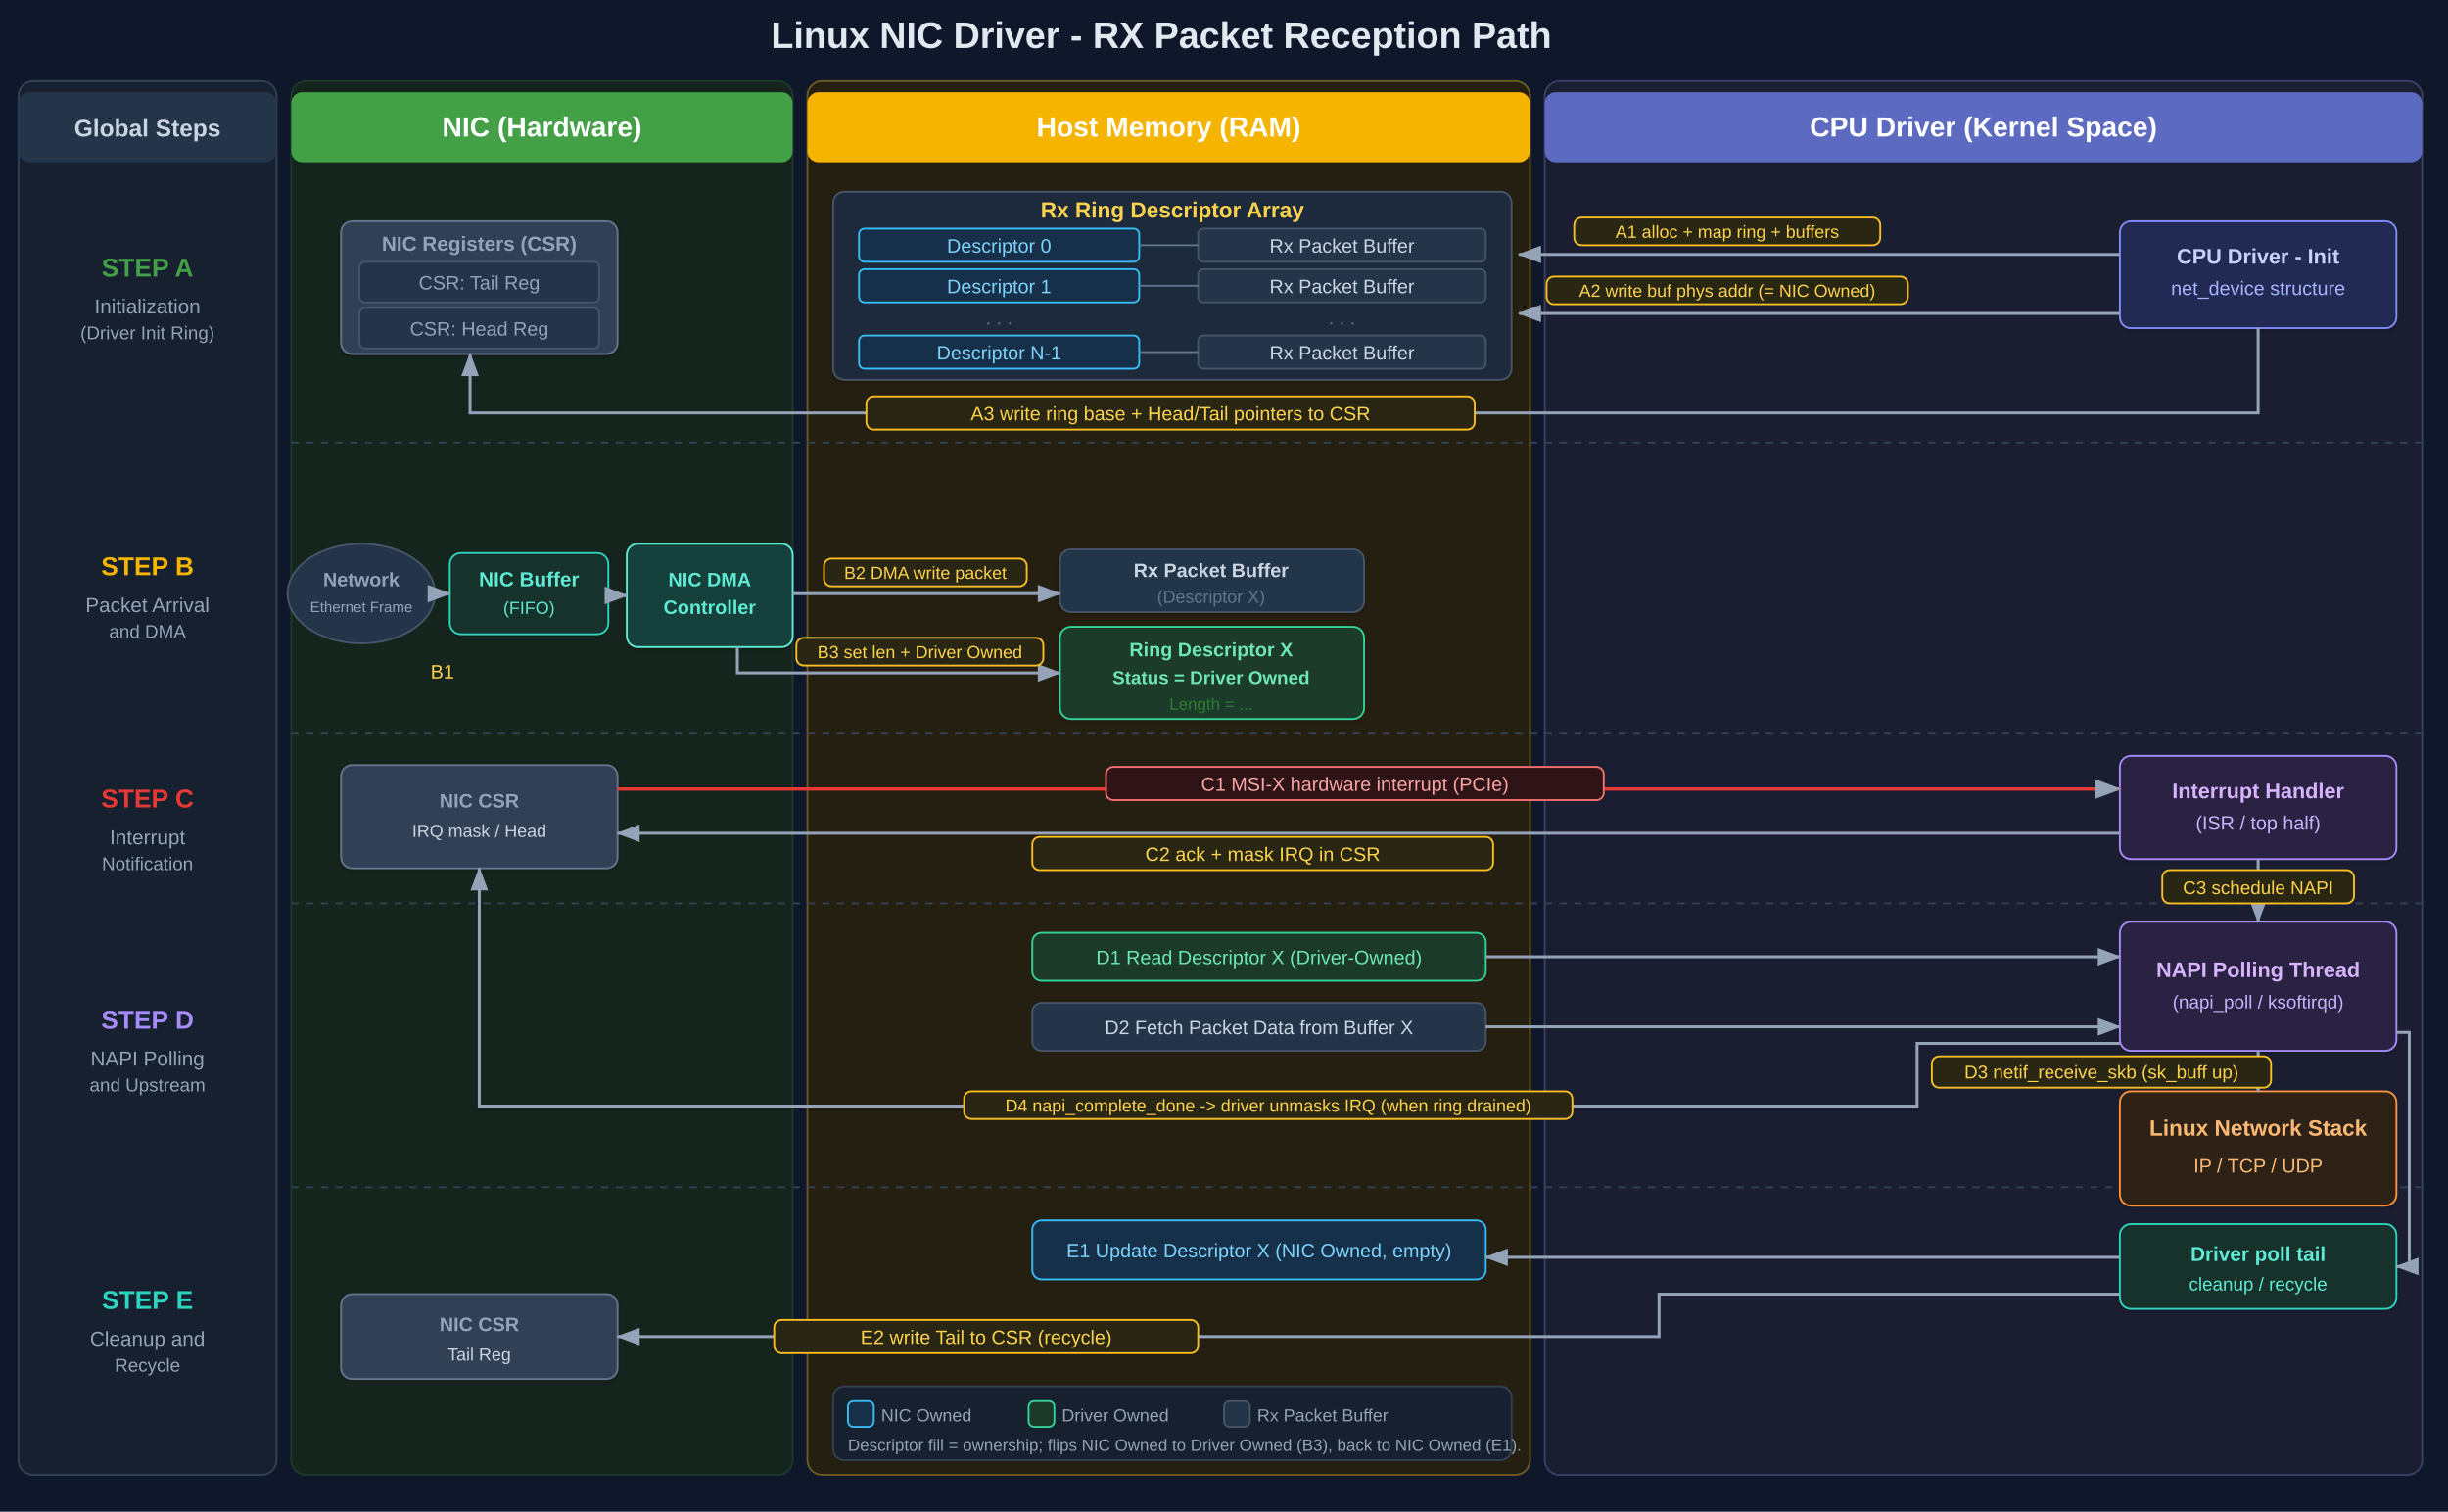
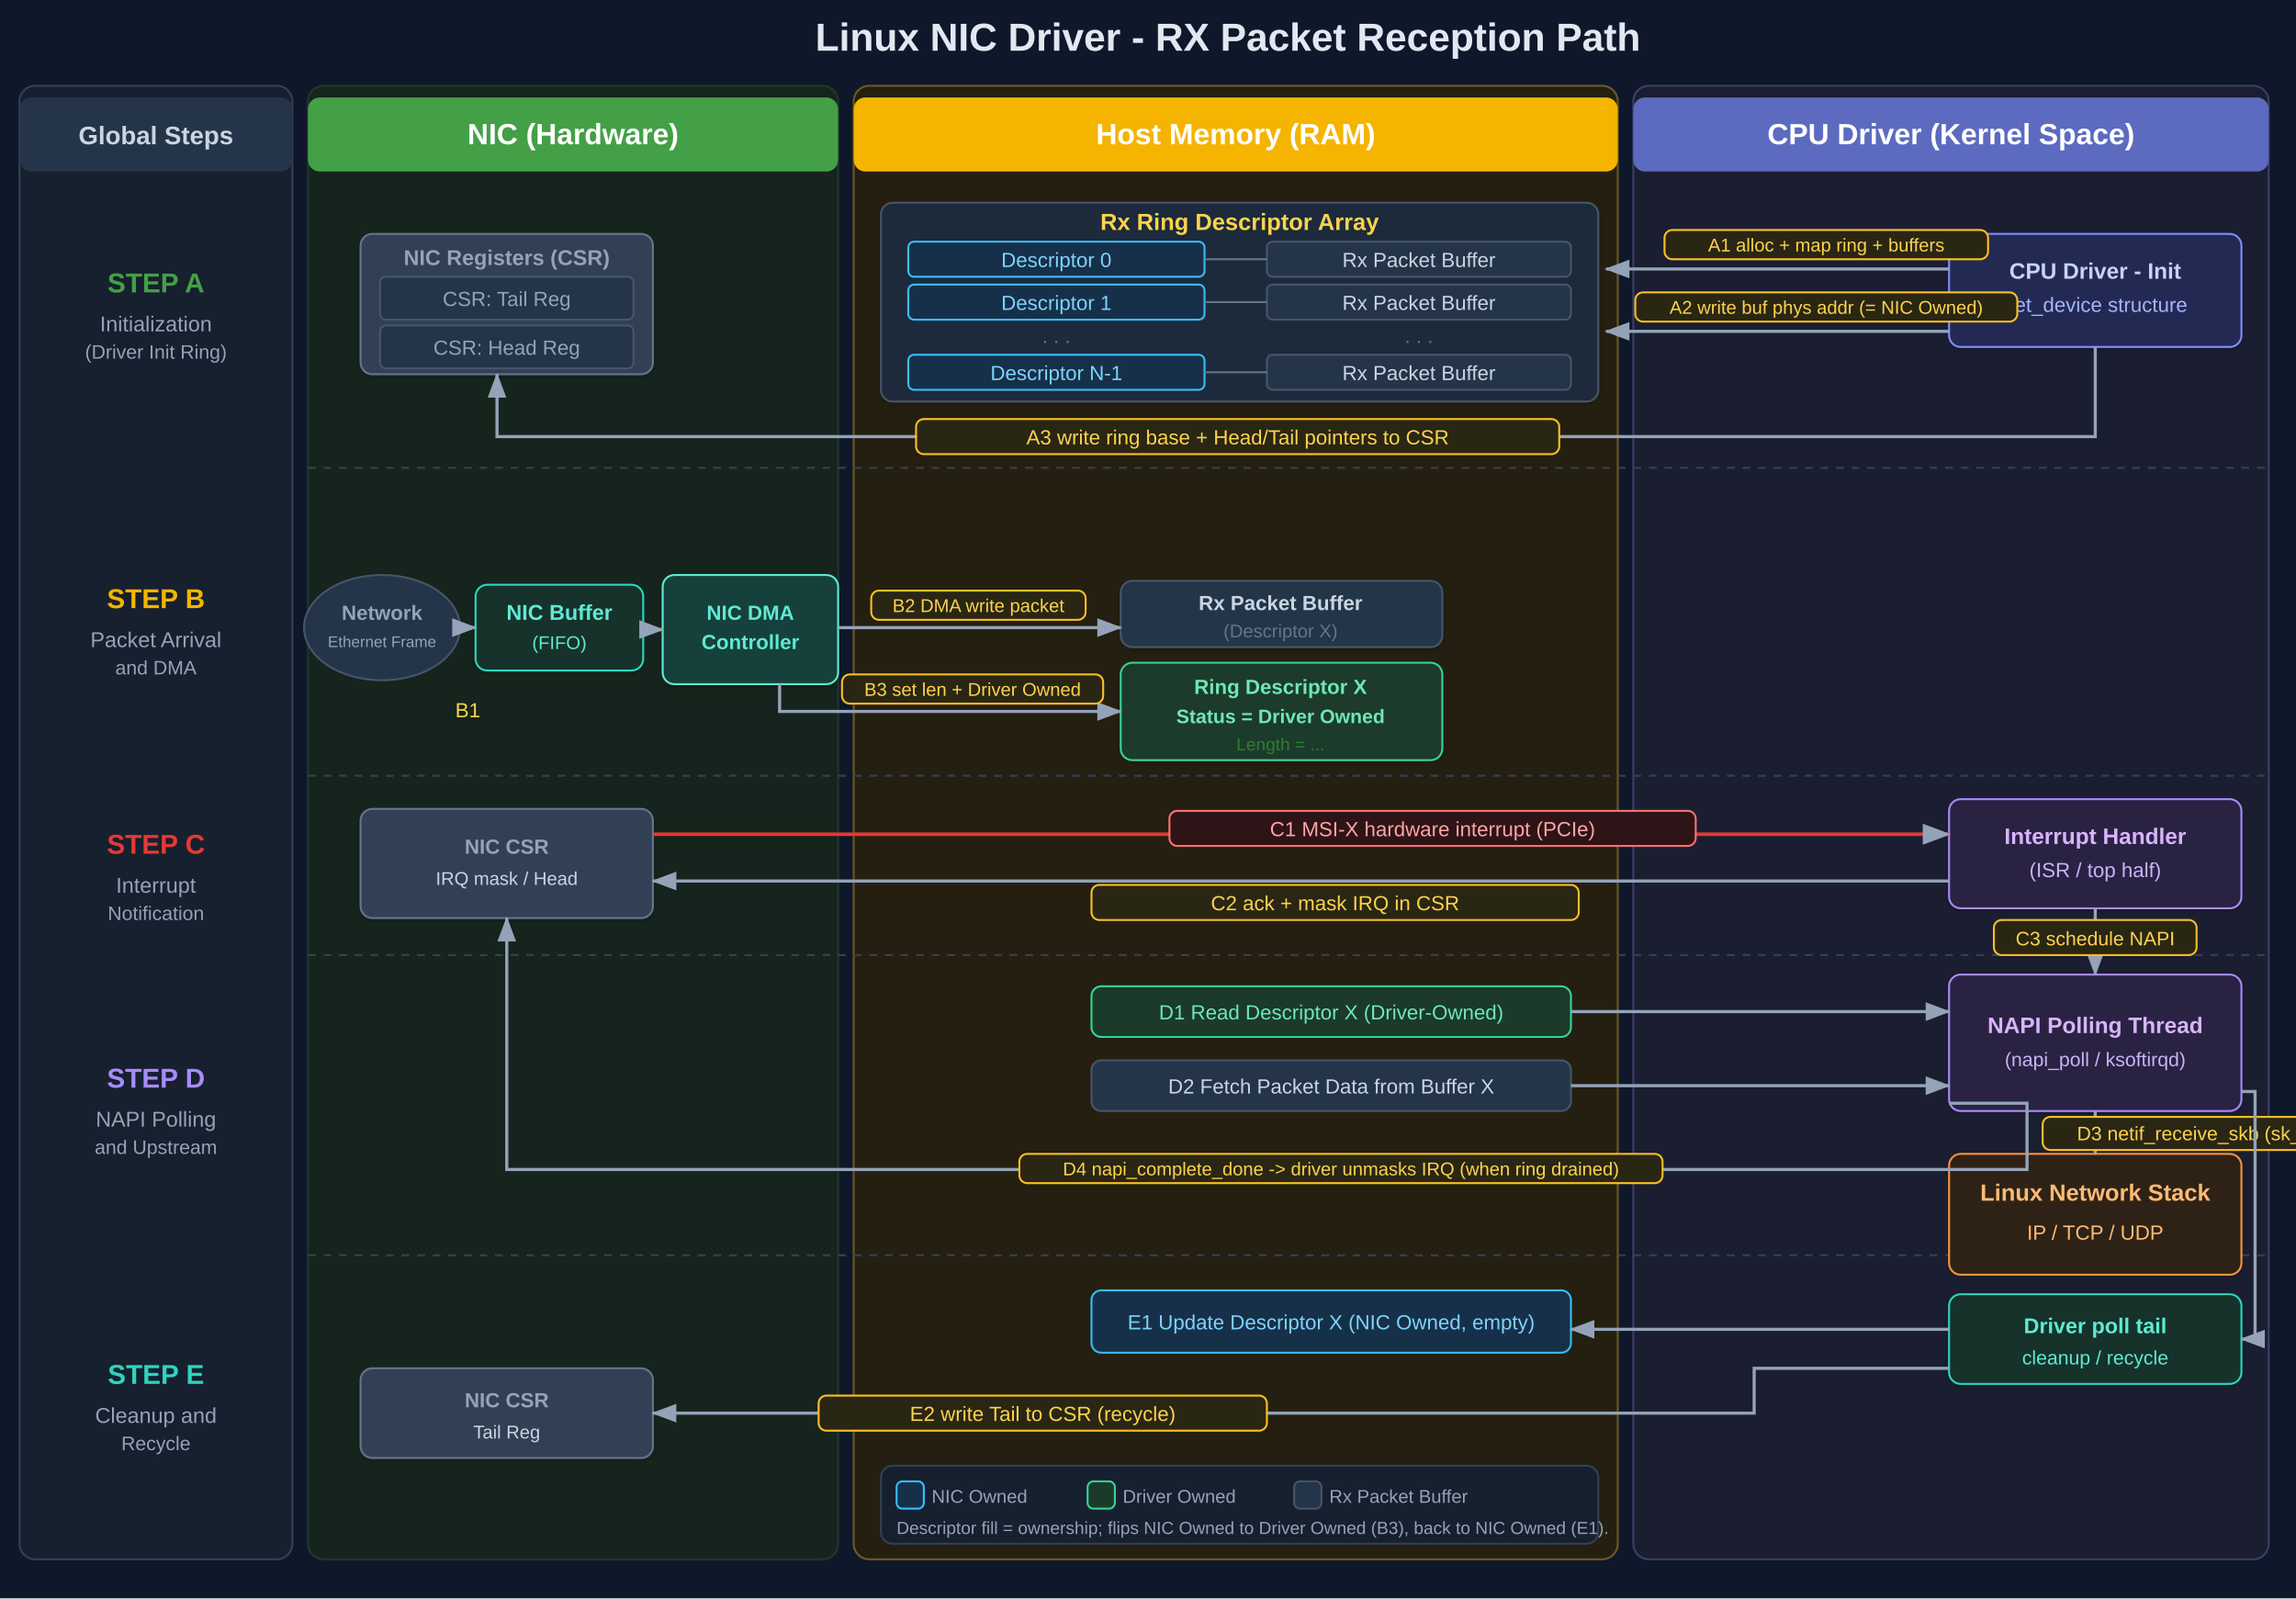
- <svg xmlns="http://www.w3.org/2000/svg" viewBox="0 0 1328 820" font-family="Segoe UI, Arial, sans-serif">
+ <svg xmlns="http://www.w3.org/2000/svg" viewBox="0 0 1178 820" font-family="Segoe UI, Arial, sans-serif">
  <defs>
    <marker id="arrow" markerWidth="9" markerHeight="9" refX="7.5" refY="3" orient="auto" markerUnits="strokeWidth">
      <path d="M0,0 L8,3 L0,6 Z" fill="#94a3b8" />
    </marker>
    <filter id="sh" x="-5%" y="-5%" width="110%" height="115%">
      <feDropShadow dx="0" dy="1" stdDeviation="1.2" flood-color="#000" flood-opacity="0.18" />
    </filter>
  </defs>
-   <rect x="0" y="0" width="1328" height="820" fill="#0f172a" />
+   <rect x="0" y="0" width="1178" height="820" fill="#0f172a" />
  <text x="630" y="26" text-anchor="middle" font-size="20" font-weight="700" fill="#e2e8f0">Linux NIC Driver - RX Packet Reception Path</text>
  <rect x="10" y="44" width="140" height="756" rx="8" fill="#16202e" stroke="#334155" />
  <rect x="158" y="44" width="272" height="756" rx="8" fill="#15241c" stroke="#1b3a2a" />
  <rect x="438" y="44" width="392" height="756" rx="8" fill="#241f10" stroke="#6b5a23" />
-   <rect x="838" y="44" width="476" height="756" rx="8" fill="#1a1e30" stroke="#3a3f66" />
+   <rect x="838" y="44" width="326" height="756" rx="8" fill="#1a1e30" stroke="#3a3f66" />
  <rect x="158" y="50" width="272" height="38" rx="6" fill="#43a047" />
  <text x="294" y="74" text-anchor="middle" font-size="15" font-weight="700" fill="#fff">NIC (Hardware)</text>
  <rect x="438" y="50" width="392" height="38" rx="6" fill="#f4b400" />
  <text x="634" y="74" text-anchor="middle" font-size="15" font-weight="700" fill="#fff">Host Memory (RAM)</text>
-   <rect x="838" y="50" width="476" height="38" rx="6" fill="#5c6bc0" />
-   <text x="1076" y="74" text-anchor="middle" font-size="15" font-weight="700" fill="#fff">CPU Driver (Kernel Space)</text>
+   <rect x="838" y="50" width="326" height="38" rx="6" fill="#5c6bc0" />
+   <text x="1001" y="74" text-anchor="middle" font-size="15" font-weight="700" fill="#fff">CPU Driver (Kernel Space)</text>
  <rect x="10" y="50" width="140" height="38" rx="6" fill="#243449" />
  <text x="80" y="74" text-anchor="middle" font-size="13" font-weight="700" fill="#cbd5e1">Global Steps</text>
  <g stroke="#334155" stroke-dasharray="4 4" stroke-width="1">
-     <line x1="158" y1="240" x2="1314" y2="240" />
-     <line x1="158" y1="398" x2="1314" y2="398" />
-     <line x1="158" y1="490" x2="1314" y2="490" />
-     <line x1="158" y1="644" x2="1314" y2="644" />
+     <line x1="158" y1="240" x2="1164" y2="240" />
+     <line x1="158" y1="398" x2="1164" y2="398" />
+     <line x1="158" y1="490" x2="1164" y2="490" />
+     <line x1="158" y1="644" x2="1164" y2="644" />
  </g>
  <g text-anchor="middle" fill="#94a3b8">
    <text x="80" y="150" font-size="14" font-weight="700" fill="#43a047">STEP A</text>
    <text x="80" y="170" font-size="11">Initialization</text>
    <text x="80" y="184" font-size="10" fill="#94a3b8">(Driver Init Ring)</text>
    <text x="80" y="312" font-size="14" font-weight="700" fill="#f4b400">STEP B</text>
    <text x="80" y="332" font-size="11">Packet Arrival</text>
    <text x="80" y="346" font-size="10" fill="#94a3b8">and DMA</text>
    <text x="80" y="438" font-size="14" font-weight="700" fill="#e53935">STEP C</text>
    <text x="80" y="458" font-size="11">Interrupt</text>
    <text x="80" y="472" font-size="10" fill="#94a3b8">Notification</text>
    <text x="80" y="558" font-size="14" font-weight="700" fill="#a78bfa">STEP D</text>
    <text x="80" y="578" font-size="11">NAPI Polling</text>
    <text x="80" y="592" font-size="10" fill="#94a3b8">and Upstream</text>
    <text x="80" y="710" font-size="14" font-weight="700" fill="#2dd4bf">STEP E</text>
    <text x="80" y="730" font-size="11">Cleanup and</text>
    <text x="80" y="744" font-size="10" fill="#94a3b8">Recycle</text>
  </g>
  <rect x="185" y="120" width="150" height="72" rx="6" fill="#334155" stroke="#64748b" filter="url(#sh)" />
  <text x="260" y="136" text-anchor="middle" font-size="11" font-weight="700" fill="#94a3b8">NIC Registers (CSR)</text>
  <rect x="195" y="142" width="130" height="22" rx="3" fill="#243449" stroke="#475569" />
  <text x="260" y="157" text-anchor="middle" font-size="10.5" fill="#94a3b8">CSR: Tail Reg</text>
  <rect x="195" y="167" width="130" height="22" rx="3" fill="#243449" stroke="#475569" />
  <text x="260" y="182" text-anchor="middle" font-size="10.5" fill="#94a3b8">CSR: Head Reg</text>
  <rect x="452" y="104" width="368" height="102" rx="6" fill="#1e293b" stroke="#475569" filter="url(#sh)" />
  <text x="636" y="118" text-anchor="middle" font-size="12" font-weight="700" fill="#fcd34d">Rx Ring Descriptor Array</text>
  <g font-size="10.5">
    <rect x="466" y="124" width="152" height="18" rx="3" fill="#173049" stroke="#38bdf8" />
    <text x="542" y="137" text-anchor="middle" fill="#7dd3fc">Descriptor 0</text>
    <rect x="650" y="124" width="156" height="18" rx="3" fill="#243449" stroke="#475569" />
    <text x="728" y="137" text-anchor="middle" fill="#cbd5e1">Rx Packet Buffer</text>
    <line x1="618" y1="133" x2="650" y2="133" stroke="#64748b" />
    <rect x="466" y="146" width="152" height="18" rx="3" fill="#173049" stroke="#38bdf8" />
    <text x="542" y="159" text-anchor="middle" fill="#7dd3fc">Descriptor 1</text>
    <rect x="650" y="146" width="156" height="18" rx="3" fill="#243449" stroke="#475569" />
    <text x="728" y="159" text-anchor="middle" fill="#cbd5e1">Rx Packet Buffer</text>
    <line x1="618" y1="155" x2="650" y2="155" stroke="#64748b" />
    <text x="542" y="176" text-anchor="middle" fill="#64748b">. . .</text>
    <text x="728" y="176" text-anchor="middle" fill="#64748b">. . .</text>
    <rect x="466" y="182" width="152" height="18" rx="3" fill="#173049" stroke="#38bdf8" />
    <text x="542" y="195" text-anchor="middle" fill="#7dd3fc">Descriptor N-1</text>
    <rect x="650" y="182" width="156" height="18" rx="3" fill="#243449" stroke="#475569" />
    <text x="728" y="195" text-anchor="middle" fill="#cbd5e1">Rx Packet Buffer</text>
    <line x1="618" y1="191" x2="650" y2="191" stroke="#64748b" />
  </g>
-   <rect x="1150" y="120" width="150" height="58" rx="6" fill="#232a52" stroke="#818cf8" filter="url(#sh)" />
-   <text x="1225" y="143" text-anchor="middle" font-size="11.5" font-weight="700" fill="#c7d2fe">CPU Driver - Init</text>
-   <text x="1225" y="160" text-anchor="middle" font-size="10.5" fill="#a5b4fc">net_device structure</text>
-   <line x1="1150" y1="138" x2="824" y2="138" stroke="#94a3b8" stroke-width="1.6" marker-end="url(#arrow)" />
+   <rect x="1000" y="120" width="150" height="58" rx="6" fill="#232a52" stroke="#818cf8" filter="url(#sh)" />
+   <text x="1075" y="143" text-anchor="middle" font-size="11.5" font-weight="700" fill="#c7d2fe">CPU Driver - Init</text>
+   <text x="1075" y="160" text-anchor="middle" font-size="10.5" fill="#a5b4fc">net_device structure</text>
+   <line x1="1000" y1="138" x2="824" y2="138" stroke="#94a3b8" stroke-width="1.6" marker-end="url(#arrow)" />
  <rect x="854" y="118" width="166" height="15" rx="4" fill="#2a2614" stroke="#fbbf24" />
  <text x="937" y="129" text-anchor="middle" font-size="9.5" fill="#fcd34d">A1  alloc + map ring + buffers</text>
-   <line x1="1150" y1="170" x2="824" y2="170" stroke="#94a3b8" stroke-width="1.6" marker-end="url(#arrow)" />
+   <line x1="1000" y1="170" x2="824" y2="170" stroke="#94a3b8" stroke-width="1.6" marker-end="url(#arrow)" />
  <rect x="839" y="150" width="196" height="15" rx="4" fill="#2a2614" stroke="#fbbf24" />
  <text x="937" y="161" text-anchor="middle" font-size="9.5" fill="#fcd34d">A2  write buf phys addr (= NIC Owned)</text>
-   <polyline points="1225,178 1225,224 255,224 255,192" fill="none" stroke="#94a3b8" stroke-width="1.6" marker-end="url(#arrow)" />
+   <polyline points="1075,178 1075,224 255,224 255,192" fill="none" stroke="#94a3b8" stroke-width="1.6" marker-end="url(#arrow)" />
  <rect x="470" y="215" width="330" height="18" rx="4" fill="#2a2614" stroke="#fbbf24" />
  <text x="635" y="228" text-anchor="middle" font-size="10.5" fill="#fcd34d">A3  write ring base + Head/Tail pointers to CSR</text>
  <ellipse cx="196" cy="322" rx="40" ry="27" fill="#243449" stroke="#475569" />
  <text x="196" y="318" text-anchor="middle" font-size="10.5" font-weight="700" fill="#94a3b8">Network</text>
  <text x="196" y="332" text-anchor="middle" font-size="8" fill="#94a3b8">Ethernet Frame</text>
  <rect x="244" y="300" width="86" height="44" rx="6" fill="#14302c" stroke="#2dd4bf" filter="url(#sh)" />
  <text x="287" y="318" text-anchor="middle" font-size="11" font-weight="700" fill="#5eead4">NIC Buffer</text>
  <text x="287" y="333" text-anchor="middle" font-size="9.5" fill="#5eead4">(FIFO)</text>
  <rect x="340" y="295" width="90" height="56" rx="6" fill="#15403a" stroke="#5eead4" filter="url(#sh)" />
  <text x="385" y="318" text-anchor="middle" font-size="10.5" font-weight="700" fill="#5eead4">NIC DMA</text>
  <text x="385" y="333" text-anchor="middle" font-size="10.5" font-weight="700" fill="#5eead4">Controller</text>
  <rect x="575" y="298" width="165" height="34" rx="6" fill="#243449" stroke="#475569" filter="url(#sh)" />
  <text x="657" y="313" text-anchor="middle" font-size="10.5" font-weight="700" fill="#cbd5e1">Rx Packet Buffer</text>
  <text x="657" y="327" text-anchor="middle" font-size="9.5" fill="#64748b">(Descriptor X)</text>
  <rect x="575" y="340" width="165" height="50" rx="6" fill="#1b3a2a" stroke="#34d399" filter="url(#sh)" />
  <text x="657" y="356" text-anchor="middle" font-size="10.5" font-weight="700" fill="#6ee7b7">Ring Descriptor X</text>
  <text x="657" y="371" text-anchor="middle" font-size="10" font-weight="700" fill="#6ee7b7">Status = Driver Owned</text>
  <text x="657" y="385" text-anchor="middle" font-size="9" fill="#2e7d32">Length = ...</text>
  <line x1="236" y1="322" x2="244" y2="322" stroke="#94a3b8" stroke-width="1.6" marker-end="url(#arrow)" />
  <text x="240" y="368" text-anchor="middle" font-size="10.5" fill="#fcd34d">B1</text>
  <line x1="330" y1="323" x2="340" y2="323" stroke="#94a3b8" stroke-width="1.6" marker-end="url(#arrow)" />
  <line x1="430" y1="322" x2="575" y2="322" stroke="#94a3b8" stroke-width="1.6" marker-end="url(#arrow)" />
  <rect x="447" y="303" width="110" height="15" rx="4" fill="#2a2614" stroke="#fbbf24" />
  <text x="502" y="314" text-anchor="middle" font-size="9.5" fill="#fcd34d">B2  DMA write packet</text>
  <polyline points="400,351 400,365 575,365" fill="none" stroke="#94a3b8" stroke-width="1.6" marker-end="url(#arrow)" />
  <rect x="432" y="346" width="134" height="15" rx="4" fill="#2a2614" stroke="#fbbf24" />
  <text x="499" y="357" text-anchor="middle" font-size="9.5" fill="#fcd34d">B3  set len + Driver Owned</text>
  <rect x="185" y="415" width="150" height="56" rx="6" fill="#334155" stroke="#64748b" filter="url(#sh)" />
  <text x="260" y="438" text-anchor="middle" font-size="10.5" font-weight="700" fill="#94a3b8">NIC CSR</text>
  <text x="260" y="454" text-anchor="middle" font-size="9.5" fill="#cbd5e1">IRQ mask / Head</text>
-   <rect x="1150" y="410" width="150" height="56" rx="6" fill="#2a2142" stroke="#a78bfa" filter="url(#sh)" />
-   <text x="1225" y="433" text-anchor="middle" font-size="11.5" font-weight="700" fill="#d8b4fe">Interrupt Handler</text>
-   <text x="1225" y="450" text-anchor="middle" font-size="10.5" fill="#c4b5fd">(ISR / top half)</text>
-   <line x1="335" y1="428" x2="1150" y2="428" stroke="#e53935" stroke-width="1.8" marker-end="url(#arrow)" />
+   <rect x="1000" y="410" width="150" height="56" rx="6" fill="#2a2142" stroke="#a78bfa" filter="url(#sh)" />
+   <text x="1075" y="433" text-anchor="middle" font-size="11.5" font-weight="700" fill="#d8b4fe">Interrupt Handler</text>
+   <text x="1075" y="450" text-anchor="middle" font-size="10.5" fill="#c4b5fd">(ISR / top half)</text>
+   <line x1="335" y1="428" x2="1000" y2="428" stroke="#e53935" stroke-width="1.8" marker-end="url(#arrow)" />
  <rect x="600" y="416" width="270" height="18" rx="4" fill="#2e1416" stroke="#f87171" />
  <text x="735" y="429" text-anchor="middle" font-size="10.5" fill="#fca5a5">C1  MSI-X hardware interrupt (PCIe)</text>
-   <line x1="1150" y1="452" x2="335" y2="452" stroke="#94a3b8" stroke-width="1.6" marker-end="url(#arrow)" />
+   <line x1="1000" y1="452" x2="335" y2="452" stroke="#94a3b8" stroke-width="1.6" marker-end="url(#arrow)" />
  <rect x="560" y="454" width="250" height="18" rx="4" fill="#2a2614" stroke="#fbbf24" />
  <text x="685" y="467" text-anchor="middle" font-size="10.5" fill="#fcd34d">C2  ack + mask IRQ in CSR</text>
-   <line x1="1225" y1="466" x2="1225" y2="500" stroke="#94a3b8" stroke-width="1.6" marker-end="url(#arrow)" />
-   <rect x="1173" y="472" width="104" height="18" rx="4" fill="#2a2614" stroke="#fbbf24" />
-   <text x="1225" y="485" text-anchor="middle" font-size="10" fill="#fcd34d">C3 schedule NAPI</text>
-   <rect x="1150" y="500" width="150" height="70" rx="6" fill="#2a2142" stroke="#a78bfa" filter="url(#sh)" />
-   <text x="1225" y="530" text-anchor="middle" font-size="11.5" font-weight="700" fill="#d8b4fe">NAPI Polling Thread</text>
-   <text x="1225" y="547" text-anchor="middle" font-size="10" fill="#c4b5fd">(napi_poll / ksoftirqd)</text>
+   <line x1="1075" y1="466" x2="1075" y2="500" stroke="#94a3b8" stroke-width="1.6" marker-end="url(#arrow)" />
+   <rect x="1023" y="472" width="104" height="18" rx="4" fill="#2a2614" stroke="#fbbf24" />
+   <text x="1075" y="485" text-anchor="middle" font-size="10" fill="#fcd34d">C3 schedule NAPI</text>
+   <rect x="1000" y="500" width="150" height="70" rx="6" fill="#2a2142" stroke="#a78bfa" filter="url(#sh)" />
+   <text x="1075" y="530" text-anchor="middle" font-size="11.5" font-weight="700" fill="#d8b4fe">NAPI Polling Thread</text>
+   <text x="1075" y="547" text-anchor="middle" font-size="10" fill="#c4b5fd">(napi_poll / ksoftirqd)</text>
  <rect x="560" y="506" width="246" height="26" rx="5" fill="#1b3a2a" stroke="#34d399" />
  <text x="683" y="523" text-anchor="middle" font-size="10.5" fill="#6ee7b7">D1  Read Descriptor X (Driver-Owned)</text>
  <rect x="560" y="544" width="246" height="26" rx="5" fill="#243449" stroke="#475569" />
  <text x="683" y="561" text-anchor="middle" font-size="10.5" fill="#cbd5e1">D2  Fetch Packet Data from Buffer X</text>
-   <rect x="1150" y="592" width="150" height="62" rx="6" fill="#2e2412" stroke="#fb923c" filter="url(#sh)" />
-   <text x="1225" y="616" text-anchor="middle" font-size="12" font-weight="700" fill="#fdba74">Linux Network Stack</text>
-   <text x="1225" y="636" text-anchor="middle" font-size="10.5" fill="#fdba74">IP / TCP / UDP</text>
-   <line x1="806" y1="519" x2="1150" y2="519" stroke="#94a3b8" stroke-width="1.6" marker-end="url(#arrow)" />
-   <line x1="806" y1="557" x2="1150" y2="557" stroke="#94a3b8" stroke-width="1.6" marker-end="url(#arrow)" />
-   <line x1="1225" y1="570" x2="1225" y2="592" stroke="#94a3b8" stroke-width="1.6" marker-end="url(#arrow)" />
+   <rect x="1000" y="592" width="150" height="62" rx="6" fill="#2e2412" stroke="#fb923c" filter="url(#sh)" />
+   <text x="1075" y="616" text-anchor="middle" font-size="12" font-weight="700" fill="#fdba74">Linux Network Stack</text>
+   <text x="1075" y="636" text-anchor="middle" font-size="10.5" fill="#fdba74">IP / TCP / UDP</text>
+   <line x1="806" y1="519" x2="1000" y2="519" stroke="#94a3b8" stroke-width="1.6" marker-end="url(#arrow)" />
+   <line x1="806" y1="557" x2="1000" y2="557" stroke="#94a3b8" stroke-width="1.6" marker-end="url(#arrow)" />
+   <line x1="1075" y1="570" x2="1075" y2="592" stroke="#94a3b8" stroke-width="1.6" marker-end="url(#arrow)" />
  <rect x="1048" y="573" width="184" height="17" rx="4" fill="#2a2614" stroke="#fbbf24" />
  <text x="1140" y="585" text-anchor="middle" font-size="10" fill="#fcd34d">D3  netif_receive_skb (sk_buff up)</text>
-   <polyline points="1150,566 1040,566 1040,600 260,600 260,471" fill="none" stroke="#94a3b8" stroke-width="1.6" marker-end="url(#arrow)" />
+   <polyline points="1000,566 1040,566 1040,600 260,600 260,471" fill="none" stroke="#94a3b8" stroke-width="1.6" marker-end="url(#arrow)" />
  <rect x="523" y="592" width="330" height="15" rx="4" fill="#2a2614" stroke="#fbbf24" />
  <text x="688" y="603" text-anchor="middle" font-size="9.5" fill="#fcd34d">D4  napi_complete_done -&gt; driver unmasks IRQ (when ring drained)</text>
-   <rect x="1150" y="664" width="150" height="46" rx="6" fill="#14302c" stroke="#2dd4bf" filter="url(#sh)" />
-   <text x="1225" y="684" text-anchor="middle" font-size="11" font-weight="700" fill="#5eead4">Driver poll tail</text>
-   <text x="1225" y="700" text-anchor="middle" font-size="10" fill="#5eead4">cleanup / recycle</text>
-   <polyline points="1300,560 1307,560 1307,687 1300,687" fill="none" stroke="#94a3b8" stroke-width="1.6" marker-end="url(#arrow)" />
+   <rect x="1000" y="664" width="150" height="46" rx="6" fill="#14302c" stroke="#2dd4bf" filter="url(#sh)" />
+   <text x="1075" y="684" text-anchor="middle" font-size="11" font-weight="700" fill="#5eead4">Driver poll tail</text>
+   <text x="1075" y="700" text-anchor="middle" font-size="10" fill="#5eead4">cleanup / recycle</text>
+   <polyline points="1150,560 1157,560 1157,687 1150,687" fill="none" stroke="#94a3b8" stroke-width="1.6" marker-end="url(#arrow)" />
  <rect x="560" y="662" width="246" height="32" rx="5" fill="#173049" stroke="#38bdf8" />
  <text x="683" y="682" text-anchor="middle" font-size="10.5" fill="#7dd3fc">E1  Update Descriptor X (NIC Owned, empty)</text>
  <rect x="185" y="702" width="150" height="46" rx="6" fill="#334155" stroke="#64748b" filter="url(#sh)" />
  <text x="260" y="722" text-anchor="middle" font-size="10.5" font-weight="700" fill="#94a3b8">NIC CSR</text>
  <text x="260" y="738" text-anchor="middle" font-size="9.5" fill="#cbd5e1">Tail Reg</text>
-   <line x1="1150" y1="682" x2="806" y2="682" stroke="#94a3b8" stroke-width="1.6" marker-end="url(#arrow)" />
-   <polyline points="1150,702 900,702 900,725 335,725" fill="none" stroke="#94a3b8" stroke-width="1.6" marker-end="url(#arrow)" />
+   <line x1="1000" y1="682" x2="806" y2="682" stroke="#94a3b8" stroke-width="1.6" marker-end="url(#arrow)" />
+   <polyline points="1000,702 900,702 900,725 335,725" fill="none" stroke="#94a3b8" stroke-width="1.6" marker-end="url(#arrow)" />
  <rect x="420" y="716" width="230" height="18" rx="4" fill="#2a2614" stroke="#fbbf24" />
  <text x="535" y="729" text-anchor="middle" font-size="10.5" fill="#fcd34d">E2  write Tail to CSR (recycle)</text>
  <rect x="452" y="752" width="368" height="40" rx="6" fill="#16202e" stroke="#334155" />
  <rect x="460" y="760" width="14" height="14" rx="3" fill="#173049" stroke="#38bdf8" />
  <text x="478" y="771" font-size="9.5" fill="#94a3b8">NIC Owned</text>
  <rect x="558" y="760" width="14" height="14" rx="3" fill="#1b3a2a" stroke="#34d399" />
  <text x="576" y="771" font-size="9.5" fill="#94a3b8">Driver Owned</text>
  <rect x="664" y="760" width="14" height="14" rx="3" fill="#243449" stroke="#475569" />
  <text x="682" y="771" font-size="9.5" fill="#94a3b8">Rx Packet Buffer</text>
  <text x="460" y="787" font-size="9" fill="#94a3b8">Descriptor fill = ownership; flips NIC Owned to Driver Owned (B3), back to NIC Owned (E1).</text>
</svg>
